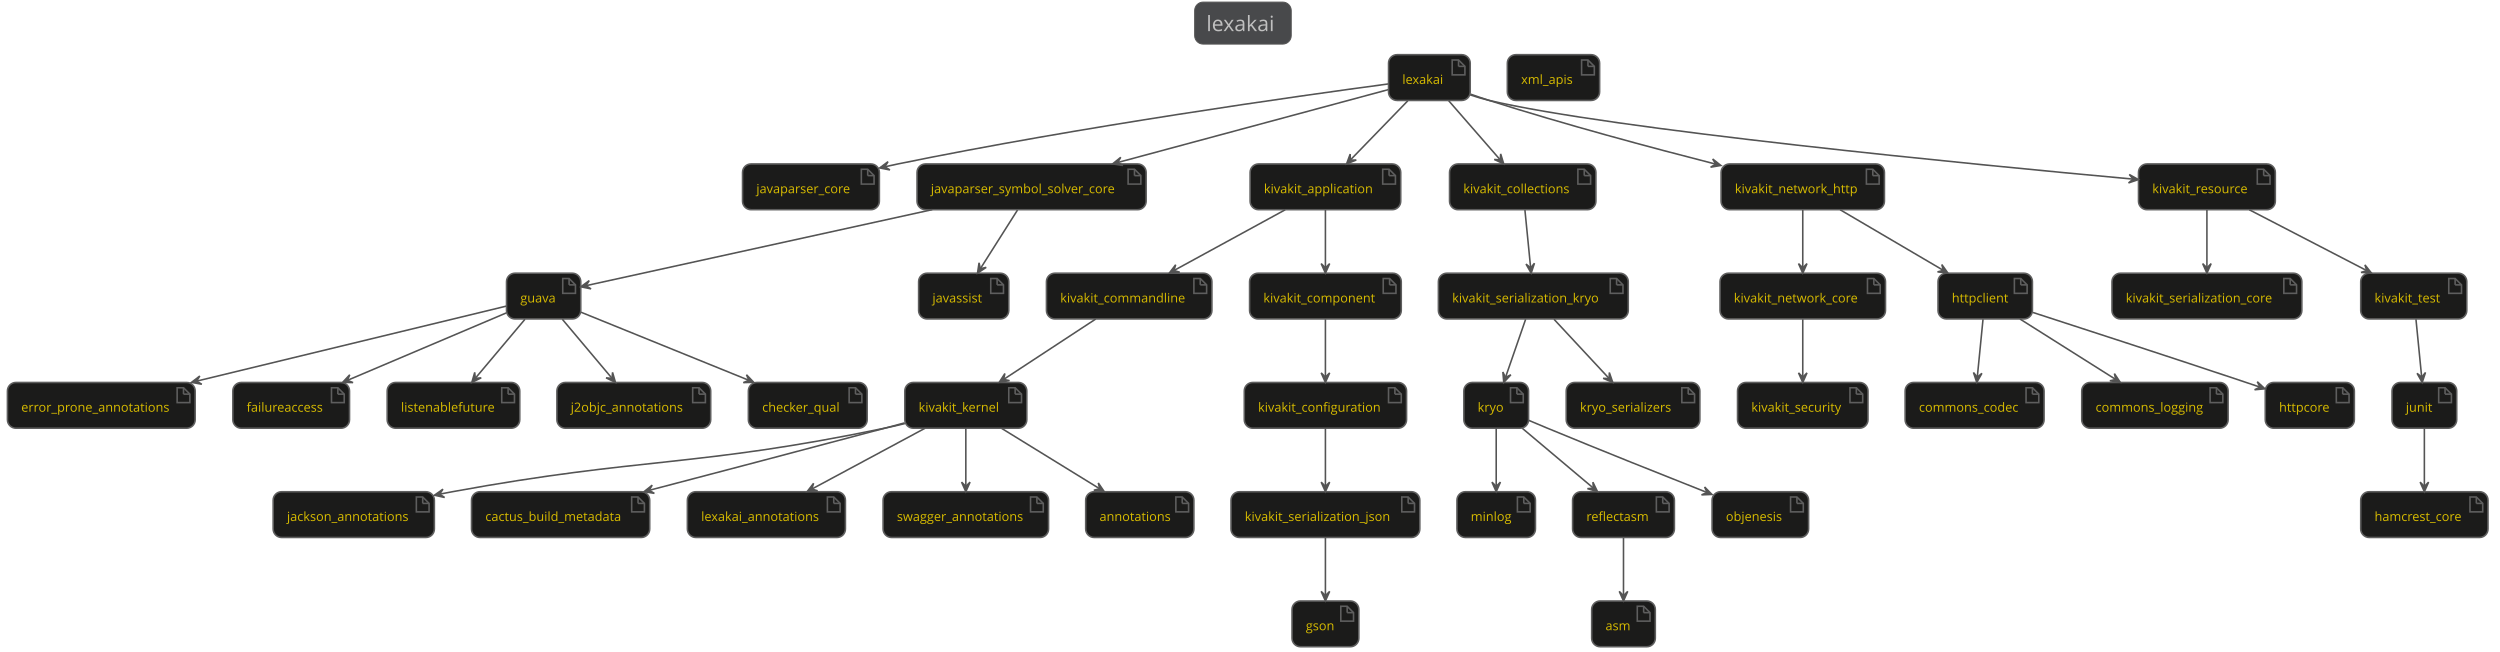
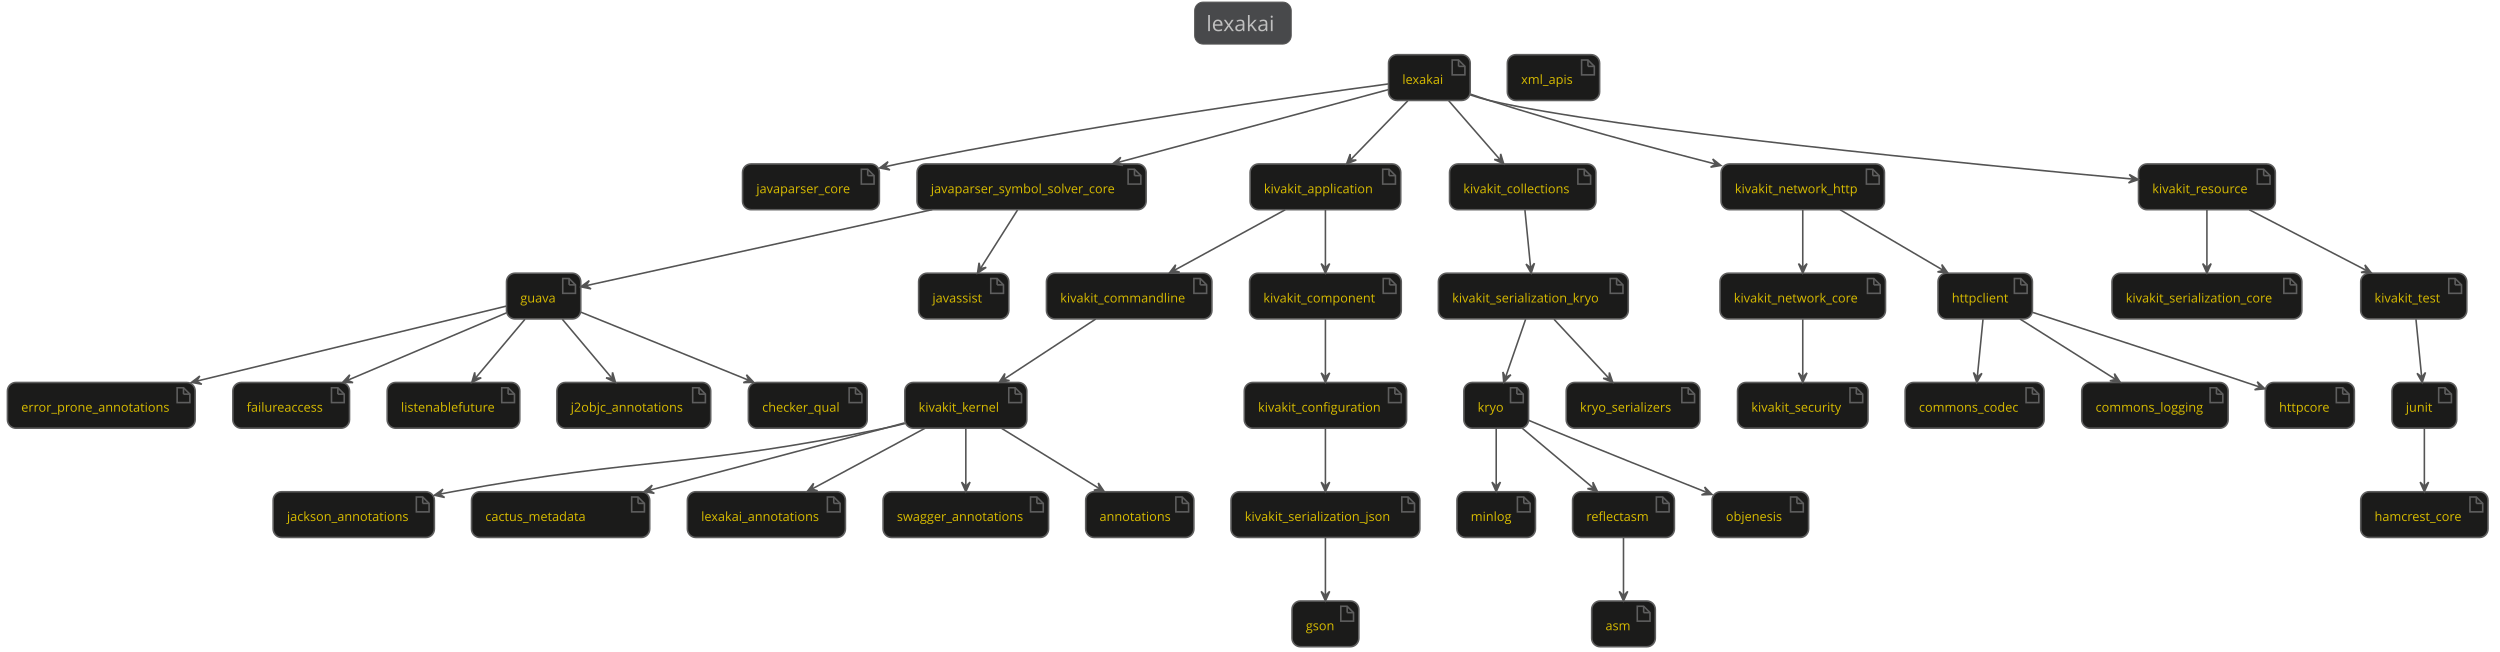
<svg xmlns="http://www.w3.org/2000/svg" contentScriptType="application/ecmascript" contentStyleType="text/css" height="640.625px" preserveAspectRatio="none" style="width:2455px;height:640px;background:#333333;" version="1.1" viewBox="0 0 2455 640" width="2455.208px" zoomAndPan="magnify">
  <defs />
  <g>
    <rect fill="#48494B" height="41.203" rx="8.333" ry="8.333" style="stroke:#545454;stroke-width:1.042;" width="94.792" x="1173.177" y="2.083" />
    <text fill="#C0C0C0" font-family="Open Sans,Avenir,Nunito,Arial,Helvetica,SansSerif" font-size="20.833" lengthAdjust="spacing" textLength="71.875" x="1184.635" y="30.558">lexakai</text>
    <rect fill="#1B1B1A" height="44.93" rx="8.333" ry="8.333" style="stroke:#5E5E5E;stroke-width:1.562;" width="63.542" x="1437.5" y="375.578" />
    <polygon fill="#1B1B1A" points="1483.333,380.786,1483.333,395.37,1495.833,395.37,1495.833,387.036,1489.583,380.786,1483.333,380.786" style="stroke:#5E5E5E;stroke-width:1.562;" />
    <line style="stroke:#5E5E5E;stroke-width:1.562;" x1="1489.583" x2="1489.583" y1="380.786" y2="387.036" />
    <line style="stroke:#5E5E5E;stroke-width:1.562;" x1="1495.833" x2="1489.583" y1="387.036" y2="387.036" />
    <text fill="#D8BC00" font-family="Open Sans,Avenir,Nunito,Arial,Helvetica,SansSerif" font-size="12.5" lengthAdjust="spacing" textLength="26.042" x="1451.042" y="404.329">kryo</text>
    <rect fill="#1B1B1A" height="44.93" rx="8.333" ry="8.333" style="stroke:#5E5E5E;stroke-width:1.562;" width="77.083" x="1430.729" y="482.87" />
    <polygon fill="#1B1B1A" points="1490.104,488.078,1490.104,502.661,1502.604,502.661,1502.604,494.328,1496.354,488.078,1490.104,488.078" style="stroke:#5E5E5E;stroke-width:1.562;" />
    <line style="stroke:#5E5E5E;stroke-width:1.562;" x1="1496.354" x2="1496.354" y1="488.078" y2="494.328" />
    <line style="stroke:#5E5E5E;stroke-width:1.562;" x1="1502.604" x2="1496.354" y1="494.328" y2="494.328" />
    <text fill="#D8BC00" font-family="Open Sans,Avenir,Nunito,Arial,Helvetica,SansSerif" font-size="12.5" lengthAdjust="spacing" textLength="39.583" x="1444.271" y="511.621">minlog</text>
    <rect fill="#1B1B1A" height="44.93" rx="8.333" ry="8.333" style="stroke:#5E5E5E;stroke-width:1.562;" width="100" x="1544.271" y="482.87" />
    <polygon fill="#1B1B1A" points="1626.562,488.078,1626.562,502.661,1639.062,502.661,1639.062,494.328,1632.812,488.078,1626.562,488.078" style="stroke:#5E5E5E;stroke-width:1.562;" />
    <line style="stroke:#5E5E5E;stroke-width:1.562;" x1="1632.812" x2="1632.812" y1="488.078" y2="494.328" />
    <line style="stroke:#5E5E5E;stroke-width:1.562;" x1="1639.062" x2="1632.812" y1="494.328" y2="494.328" />
    <text fill="#D8BC00" font-family="Open Sans,Avenir,Nunito,Arial,Helvetica,SansSerif" font-size="12.5" lengthAdjust="spacing" textLength="62.5" x="1557.812" y="511.621">reflectasm</text>
    <rect fill="#1B1B1A" height="44.93" rx="8.333" ry="8.333" style="stroke:#5E5E5E;stroke-width:1.562;" width="158.333" x="268.229" y="482.87" />
    <polygon fill="#1B1B1A" points="408.854,488.078,408.854,502.661,421.354,502.661,421.354,494.328,415.104,488.078,408.854,488.078" style="stroke:#5E5E5E;stroke-width:1.562;" />
    <line style="stroke:#5E5E5E;stroke-width:1.562;" x1="415.104" x2="415.104" y1="488.078" y2="494.328" />
    <line style="stroke:#5E5E5E;stroke-width:1.562;" x1="421.354" x2="415.104" y1="494.328" y2="494.328" />
    <text fill="#D8BC00" font-family="Open Sans,Avenir,Nunito,Arial,Helvetica,SansSerif" font-size="12.5" lengthAdjust="spacing" textLength="120.833" x="281.771" y="511.621">jackson_annotations</text>
    <rect fill="#1B1B1A" height="44.93" rx="8.333" ry="8.333" style="stroke:#5E5E5E;stroke-width:1.562;" width="134.375" x="729.167" y="160.994" />
    <polygon fill="#1B1B1A" points="845.833,166.203,845.833,180.786,858.333,180.786,858.333,172.453,852.083,166.203,845.833,166.203" style="stroke:#5E5E5E;stroke-width:1.562;" />
    <line style="stroke:#5E5E5E;stroke-width:1.562;" x1="852.083" x2="852.083" y1="166.203" y2="172.453" />
    <line style="stroke:#5E5E5E;stroke-width:1.562;" x1="858.333" x2="852.083" y1="172.453" y2="172.453" />
    <text fill="#D8BC00" font-family="Open Sans,Avenir,Nunito,Arial,Helvetica,SansSerif" font-size="12.5" lengthAdjust="spacing" textLength="96.875" x="742.708" y="189.746">javaparser_core</text>
    <rect fill="#1B1B1A" height="44.93" rx="8.333" ry="8.333" style="stroke:#5E5E5E;stroke-width:1.562;" width="225" x="900.521" y="160.994" />
    <polygon fill="#1B1B1A" points="1107.812,166.203,1107.812,180.786,1120.312,180.786,1120.312,172.453,1114.062,166.203,1107.812,166.203" style="stroke:#5E5E5E;stroke-width:1.562;" />
    <line style="stroke:#5E5E5E;stroke-width:1.562;" x1="1114.062" x2="1114.062" y1="166.203" y2="172.453" />
    <line style="stroke:#5E5E5E;stroke-width:1.562;" x1="1120.312" x2="1114.062" y1="172.453" y2="172.453" />
    <text fill="#D8BC00" font-family="Open Sans,Avenir,Nunito,Arial,Helvetica,SansSerif" font-size="12.5" lengthAdjust="spacing" textLength="187.5" x="914.062" y="189.746">javaparser_symbol_solver_core</text>
    <rect fill="#1B1B1A" height="44.93" rx="8.333" ry="8.333" style="stroke:#5E5E5E;stroke-width:1.562;" width="65.625" x="1268.75" y="590.161" />
    <polygon fill="#1B1B1A" points="1316.667,595.37,1316.667,609.953,1329.167,609.953,1329.167,601.62,1322.917,595.37,1316.667,595.37" style="stroke:#5E5E5E;stroke-width:1.562;" />
    <line style="stroke:#5E5E5E;stroke-width:1.562;" x1="1322.917" x2="1322.917" y1="595.37" y2="601.62" />
    <line style="stroke:#5E5E5E;stroke-width:1.562;" x1="1329.167" x2="1322.917" y1="601.62" y2="601.62" />
    <text fill="#D8BC00" font-family="Open Sans,Avenir,Nunito,Arial,Helvetica,SansSerif" font-size="12.5" lengthAdjust="spacing" textLength="28.125" x="1282.292" y="618.913">gson</text>
    <rect fill="#1B1B1A" height="44.93" rx="8.333" ry="8.333" style="stroke:#5E5E5E;stroke-width:1.562;" width="184.375" x="7.292" y="375.578" />
    <polygon fill="#1B1B1A" points="173.958,380.786,173.958,395.37,186.458,395.37,186.458,387.036,180.208,380.786,173.958,380.786" style="stroke:#5E5E5E;stroke-width:1.562;" />
    <line style="stroke:#5E5E5E;stroke-width:1.562;" x1="180.208" x2="180.208" y1="380.786" y2="387.036" />
    <line style="stroke:#5E5E5E;stroke-width:1.562;" x1="186.458" x2="180.208" y1="387.036" y2="387.036" />
    <text fill="#D8BC00" font-family="Open Sans,Avenir,Nunito,Arial,Helvetica,SansSerif" font-size="12.5" lengthAdjust="spacing" textLength="146.875" x="20.833" y="404.329">error_prone_annotations</text>
    <rect fill="#1B1B1A" height="44.93" rx="8.333" ry="8.333" style="stroke:#5E5E5E;stroke-width:1.562;" width="114.583" x="228.646" y="375.578" />
    <polygon fill="#1B1B1A" points="325.521,380.786,325.521,395.37,338.021,395.37,338.021,387.036,331.771,380.786,325.521,380.786" style="stroke:#5E5E5E;stroke-width:1.562;" />
    <line style="stroke:#5E5E5E;stroke-width:1.562;" x1="331.771" x2="331.771" y1="380.786" y2="387.036" />
    <line style="stroke:#5E5E5E;stroke-width:1.562;" x1="338.021" x2="331.771" y1="387.036" y2="387.036" />
    <text fill="#D8BC00" font-family="Open Sans,Avenir,Nunito,Arial,Helvetica,SansSerif" font-size="12.5" lengthAdjust="spacing" textLength="77.083" x="242.188" y="404.329">failureaccess</text>
    <rect fill="#1B1B1A" height="44.93" rx="8.333" ry="8.333" style="stroke:#5E5E5E;stroke-width:1.562;" width="72.917" x="497.396" y="268.286" />
    <polygon fill="#1B1B1A" points="552.604,273.495,552.604,288.078,565.104,288.078,565.104,279.745,558.854,273.495,552.604,273.495" style="stroke:#5E5E5E;stroke-width:1.562;" />
    <line style="stroke:#5E5E5E;stroke-width:1.562;" x1="558.854" x2="558.854" y1="273.495" y2="279.745" />
    <line style="stroke:#5E5E5E;stroke-width:1.562;" x1="565.104" x2="558.854" y1="279.745" y2="279.745" />
    <text fill="#D8BC00" font-family="Open Sans,Avenir,Nunito,Arial,Helvetica,SansSerif" font-size="12.5" lengthAdjust="spacing" textLength="35.417" x="510.938" y="297.038">guava</text>
    <rect fill="#1B1B1A" height="44.93" rx="8.333" ry="8.333" style="stroke:#5E5E5E;stroke-width:1.562;" width="130.208" x="380.208" y="375.578" />
    <polygon fill="#1B1B1A" points="492.708,380.786,492.708,395.37,505.208,395.37,505.208,387.036,498.958,380.786,492.708,380.786" style="stroke:#5E5E5E;stroke-width:1.562;" />
    <line style="stroke:#5E5E5E;stroke-width:1.562;" x1="498.958" x2="498.958" y1="380.786" y2="387.036" />
    <line style="stroke:#5E5E5E;stroke-width:1.562;" x1="505.208" x2="498.958" y1="387.036" y2="387.036" />
    <text fill="#D8BC00" font-family="Open Sans,Avenir,Nunito,Arial,Helvetica,SansSerif" font-size="12.5" lengthAdjust="spacing" textLength="92.708" x="393.75" y="404.329">listenablefuture</text>
    <rect fill="#1B1B1A" height="44.93" rx="8.333" ry="8.333" style="stroke:#5E5E5E;stroke-width:1.562;" width="151.042" x="546.875" y="375.578" />
    <polygon fill="#1B1B1A" points="680.208,380.786,680.208,395.37,692.708,395.37,692.708,387.036,686.458,380.786,680.208,380.786" style="stroke:#5E5E5E;stroke-width:1.562;" />
    <line style="stroke:#5E5E5E;stroke-width:1.562;" x1="686.458" x2="686.458" y1="380.786" y2="387.036" />
    <line style="stroke:#5E5E5E;stroke-width:1.562;" x1="692.708" x2="686.458" y1="387.036" y2="387.036" />
    <text fill="#D8BC00" font-family="Open Sans,Avenir,Nunito,Arial,Helvetica,SansSerif" font-size="12.5" lengthAdjust="spacing" textLength="113.542" x="560.417" y="404.329">j2objc_annotations</text>
    <rect fill="#1B1B1A" height="44.93" rx="8.333" ry="8.333" style="stroke:#5E5E5E;stroke-width:1.562;" width="175" x="463.021" y="482.87" />
    <polygon fill="#1B1B1A" points="620.312,488.078,620.312,502.661,632.812,502.661,632.812,494.328,626.562,488.078,620.312,488.078" style="stroke:#5E5E5E;stroke-width:1.562;" />
    <line style="stroke:#5E5E5E;stroke-width:1.562;" x1="626.562" x2="626.562" y1="488.078" y2="494.328" />
    <line style="stroke:#5E5E5E;stroke-width:1.562;" x1="632.812" x2="626.562" y1="494.328" y2="494.328" />
-     <text fill="#D8BC00" font-family="Open Sans,Avenir,Nunito,Arial,Helvetica,SansSerif" font-size="12.5" lengthAdjust="spacing" textLength="137.5" x="476.562" y="511.621">cactus_build_metadata</text>
+     <text fill="#D8BC00" font-family="Open Sans,Avenir,Nunito,Arial,Helvetica,SansSerif" font-size="12.5" lengthAdjust="spacing" textLength="137.5" x="476.562" y="511.621">cactus_metadata</text>
    <rect fill="#1B1B1A" height="44.93" rx="8.333" ry="8.333" style="stroke:#5E5E5E;stroke-width:1.562;" width="147.917" x="1227.604" y="160.994" />
    <polygon fill="#1B1B1A" points="1357.812,166.203,1357.812,180.786,1370.312,180.786,1370.312,172.453,1364.062,166.203,1357.812,166.203" style="stroke:#5E5E5E;stroke-width:1.562;" />
    <line style="stroke:#5E5E5E;stroke-width:1.562;" x1="1364.062" x2="1364.062" y1="166.203" y2="172.453" />
    <line style="stroke:#5E5E5E;stroke-width:1.562;" x1="1370.312" x2="1364.062" y1="172.453" y2="172.453" />
    <text fill="#D8BC00" font-family="Open Sans,Avenir,Nunito,Arial,Helvetica,SansSerif" font-size="12.5" lengthAdjust="spacing" textLength="110.417" x="1241.146" y="189.746">kivakit_application</text>
    <rect fill="#1B1B1A" height="44.93" rx="8.333" ry="8.333" style="stroke:#5E5E5E;stroke-width:1.562;" width="143.75" x="1423.438" y="160.994" />
    <polygon fill="#1B1B1A" points="1549.479,166.203,1549.479,180.786,1561.979,180.786,1561.979,172.453,1555.729,166.203,1549.479,166.203" style="stroke:#5E5E5E;stroke-width:1.562;" />
    <line style="stroke:#5E5E5E;stroke-width:1.562;" x1="1555.729" x2="1555.729" y1="166.203" y2="172.453" />
    <line style="stroke:#5E5E5E;stroke-width:1.562;" x1="1561.979" x2="1555.729" y1="172.453" y2="172.453" />
    <text fill="#D8BC00" font-family="Open Sans,Avenir,Nunito,Arial,Helvetica,SansSerif" font-size="12.5" lengthAdjust="spacing" textLength="106.25" x="1436.979" y="189.746">kivakit_collections</text>
    <rect fill="#1B1B1A" height="44.93" rx="8.333" ry="8.333" style="stroke:#5E5E5E;stroke-width:1.562;" width="162.5" x="1027.604" y="268.286" />
    <polygon fill="#1B1B1A" points="1172.396,273.495,1172.396,288.078,1184.896,288.078,1184.896,279.745,1178.646,273.495,1172.396,273.495" style="stroke:#5E5E5E;stroke-width:1.562;" />
    <line style="stroke:#5E5E5E;stroke-width:1.562;" x1="1178.646" x2="1178.646" y1="273.495" y2="279.745" />
    <line style="stroke:#5E5E5E;stroke-width:1.562;" x1="1184.896" x2="1178.646" y1="279.745" y2="279.745" />
    <text fill="#D8BC00" font-family="Open Sans,Avenir,Nunito,Arial,Helvetica,SansSerif" font-size="12.5" lengthAdjust="spacing" textLength="125" x="1041.146" y="297.038">kivakit_commandline</text>
    <rect fill="#1B1B1A" height="44.93" rx="8.333" ry="8.333" style="stroke:#5E5E5E;stroke-width:1.562;" width="148.958" x="1227.083" y="268.286" />
    <polygon fill="#1B1B1A" points="1358.333,273.495,1358.333,288.078,1370.833,288.078,1370.833,279.745,1364.583,273.495,1358.333,273.495" style="stroke:#5E5E5E;stroke-width:1.562;" />
    <line style="stroke:#5E5E5E;stroke-width:1.562;" x1="1364.583" x2="1364.583" y1="273.495" y2="279.745" />
    <line style="stroke:#5E5E5E;stroke-width:1.562;" x1="1370.833" x2="1364.583" y1="279.745" y2="279.745" />
    <text fill="#D8BC00" font-family="Open Sans,Avenir,Nunito,Arial,Helvetica,SansSerif" font-size="12.5" lengthAdjust="spacing" textLength="111.458" x="1240.625" y="297.038">kivakit_component</text>
    <rect fill="#1B1B1A" height="44.93" rx="8.333" ry="8.333" style="stroke:#5E5E5E;stroke-width:1.562;" width="159.375" x="1221.875" y="375.578" />
    <polygon fill="#1B1B1A" points="1363.542,380.786,1363.542,395.37,1376.042,395.37,1376.042,387.036,1369.792,380.786,1363.542,380.786" style="stroke:#5E5E5E;stroke-width:1.562;" />
    <line style="stroke:#5E5E5E;stroke-width:1.562;" x1="1369.792" x2="1369.792" y1="380.786" y2="387.036" />
    <line style="stroke:#5E5E5E;stroke-width:1.562;" x1="1376.042" x2="1369.792" y1="387.036" y2="387.036" />
    <text fill="#D8BC00" font-family="Open Sans,Avenir,Nunito,Arial,Helvetica,SansSerif" font-size="12.5" lengthAdjust="spacing" textLength="121.875" x="1235.417" y="404.329">kivakit_configuration</text>
    <rect fill="#1B1B1A" height="44.93" rx="8.333" ry="8.333" style="stroke:#5E5E5E;stroke-width:1.562;" width="119.792" x="888.542" y="375.578" />
    <polygon fill="#1B1B1A" points="990.625,380.786,990.625,395.37,1003.125,395.37,1003.125,387.036,996.875,380.786,990.625,380.786" style="stroke:#5E5E5E;stroke-width:1.562;" />
    <line style="stroke:#5E5E5E;stroke-width:1.562;" x1="996.875" x2="996.875" y1="380.786" y2="387.036" />
    <line style="stroke:#5E5E5E;stroke-width:1.562;" x1="1003.125" x2="996.875" y1="387.036" y2="387.036" />
    <text fill="#D8BC00" font-family="Open Sans,Avenir,Nunito,Arial,Helvetica,SansSerif" font-size="12.5" lengthAdjust="spacing" textLength="82.292" x="902.083" y="404.329">kivakit_kernel</text>
    <rect fill="#1B1B1A" height="44.93" rx="8.333" ry="8.333" style="stroke:#5E5E5E;stroke-width:1.562;" width="162.5" x="1689.062" y="268.286" />
    <polygon fill="#1B1B1A" points="1833.854,273.495,1833.854,288.078,1846.354,288.078,1846.354,279.745,1840.104,273.495,1833.854,273.495" style="stroke:#5E5E5E;stroke-width:1.562;" />
    <line style="stroke:#5E5E5E;stroke-width:1.562;" x1="1840.104" x2="1840.104" y1="273.495" y2="279.745" />
    <line style="stroke:#5E5E5E;stroke-width:1.562;" x1="1846.354" x2="1840.104" y1="279.745" y2="279.745" />
    <text fill="#D8BC00" font-family="Open Sans,Avenir,Nunito,Arial,Helvetica,SansSerif" font-size="12.5" lengthAdjust="spacing" textLength="125" x="1702.604" y="297.038">kivakit_network_core</text>
    <rect fill="#1B1B1A" height="44.93" rx="8.333" ry="8.333" style="stroke:#5E5E5E;stroke-width:1.562;" width="160.417" x="1690.104" y="160.994" />
    <polygon fill="#1B1B1A" points="1832.812,166.203,1832.812,180.786,1845.312,180.786,1845.312,172.453,1839.062,166.203,1832.812,166.203" style="stroke:#5E5E5E;stroke-width:1.562;" />
    <line style="stroke:#5E5E5E;stroke-width:1.562;" x1="1839.062" x2="1839.062" y1="166.203" y2="172.453" />
    <line style="stroke:#5E5E5E;stroke-width:1.562;" x1="1845.312" x2="1839.062" y1="172.453" y2="172.453" />
    <text fill="#D8BC00" font-family="Open Sans,Avenir,Nunito,Arial,Helvetica,SansSerif" font-size="12.5" lengthAdjust="spacing" textLength="122.917" x="1703.646" y="189.746">kivakit_network_http</text>
    <rect fill="#1B1B1A" height="44.93" rx="8.333" ry="8.333" style="stroke:#5E5E5E;stroke-width:1.562;" width="134.375" x="2100" y="160.994" />
    <polygon fill="#1B1B1A" points="2216.667,166.203,2216.667,180.786,2229.167,180.786,2229.167,172.453,2222.917,166.203,2216.667,166.203" style="stroke:#5E5E5E;stroke-width:1.562;" />
    <line style="stroke:#5E5E5E;stroke-width:1.562;" x1="2222.917" x2="2222.917" y1="166.203" y2="172.453" />
    <line style="stroke:#5E5E5E;stroke-width:1.562;" x1="2229.167" x2="2222.917" y1="172.453" y2="172.453" />
    <text fill="#D8BC00" font-family="Open Sans,Avenir,Nunito,Arial,Helvetica,SansSerif" font-size="12.5" lengthAdjust="spacing" textLength="96.875" x="2113.542" y="189.746">kivakit_resource</text>
    <rect fill="#1B1B1A" height="44.93" rx="8.333" ry="8.333" style="stroke:#5E5E5E;stroke-width:1.562;" width="128.125" x="1706.25" y="375.578" />
    <polygon fill="#1B1B1A" points="1816.667,380.786,1816.667,395.37,1829.167,395.37,1829.167,387.036,1822.917,380.786,1816.667,380.786" style="stroke:#5E5E5E;stroke-width:1.562;" />
    <line style="stroke:#5E5E5E;stroke-width:1.562;" x1="1822.917" x2="1822.917" y1="380.786" y2="387.036" />
    <line style="stroke:#5E5E5E;stroke-width:1.562;" x1="1829.167" x2="1822.917" y1="387.036" y2="387.036" />
    <text fill="#D8BC00" font-family="Open Sans,Avenir,Nunito,Arial,Helvetica,SansSerif" font-size="12.5" lengthAdjust="spacing" textLength="90.625" x="1719.792" y="404.329">kivakit_security</text>
    <rect fill="#1B1B1A" height="44.93" rx="8.333" ry="8.333" style="stroke:#5E5E5E;stroke-width:1.562;" width="186.458" x="2073.958" y="268.286" />
    <polygon fill="#1B1B1A" points="2242.708,273.495,2242.708,288.078,2255.208,288.078,2255.208,279.745,2248.958,273.495,2242.708,273.495" style="stroke:#5E5E5E;stroke-width:1.562;" />
    <line style="stroke:#5E5E5E;stroke-width:1.562;" x1="2248.958" x2="2248.958" y1="273.495" y2="279.745" />
    <line style="stroke:#5E5E5E;stroke-width:1.562;" x1="2255.208" x2="2248.958" y1="279.745" y2="279.745" />
    <text fill="#D8BC00" font-family="Open Sans,Avenir,Nunito,Arial,Helvetica,SansSerif" font-size="12.5" lengthAdjust="spacing" textLength="148.958" x="2087.5" y="297.038">kivakit_serialization_core</text>
    <rect fill="#1B1B1A" height="44.93" rx="8.333" ry="8.333" style="stroke:#5E5E5E;stroke-width:1.562;" width="185.417" x="1208.854" y="482.87" />
    <polygon fill="#1B1B1A" points="1376.562,488.078,1376.562,502.661,1389.062,502.661,1389.062,494.328,1382.812,488.078,1376.562,488.078" style="stroke:#5E5E5E;stroke-width:1.562;" />
    <line style="stroke:#5E5E5E;stroke-width:1.562;" x1="1382.812" x2="1382.812" y1="488.078" y2="494.328" />
    <line style="stroke:#5E5E5E;stroke-width:1.562;" x1="1389.062" x2="1382.812" y1="494.328" y2="494.328" />
    <text fill="#D8BC00" font-family="Open Sans,Avenir,Nunito,Arial,Helvetica,SansSerif" font-size="12.5" lengthAdjust="spacing" textLength="147.917" x="1222.396" y="511.621">kivakit_serialization_json</text>
    <rect fill="#1B1B1A" height="44.93" rx="8.333" ry="8.333" style="stroke:#5E5E5E;stroke-width:1.562;" width="186.458" x="1412.5" y="268.286" />
    <polygon fill="#1B1B1A" points="1581.25,273.495,1581.25,288.078,1593.75,288.078,1593.75,279.745,1587.5,273.495,1581.25,273.495" style="stroke:#5E5E5E;stroke-width:1.562;" />
    <line style="stroke:#5E5E5E;stroke-width:1.562;" x1="1587.5" x2="1587.5" y1="273.495" y2="279.745" />
    <line style="stroke:#5E5E5E;stroke-width:1.562;" x1="1593.75" x2="1587.5" y1="279.745" y2="279.745" />
    <text fill="#D8BC00" font-family="Open Sans,Avenir,Nunito,Arial,Helvetica,SansSerif" font-size="12.5" lengthAdjust="spacing" textLength="148.958" x="1426.042" y="297.038">kivakit_serialization_kryo</text>
    <rect fill="#1B1B1A" height="44.93" rx="8.333" ry="8.333" style="stroke:#5E5E5E;stroke-width:1.562;" width="104.167" x="2318.229" y="268.286" />
    <polygon fill="#1B1B1A" points="2404.688,273.495,2404.688,288.078,2417.188,288.078,2417.188,279.745,2410.938,273.495,2404.688,273.495" style="stroke:#5E5E5E;stroke-width:1.562;" />
    <line style="stroke:#5E5E5E;stroke-width:1.562;" x1="2410.938" x2="2410.938" y1="273.495" y2="279.745" />
    <line style="stroke:#5E5E5E;stroke-width:1.562;" x1="2417.188" x2="2410.938" y1="279.745" y2="279.745" />
    <text fill="#D8BC00" font-family="Open Sans,Avenir,Nunito,Arial,Helvetica,SansSerif" font-size="12.5" lengthAdjust="spacing" textLength="66.667" x="2331.771" y="297.038">kivakit_test</text>
    <rect fill="#1B1B1A" height="44.93" rx="8.333" ry="8.333" style="stroke:#5E5E5E;stroke-width:1.562;" width="155.208" x="675" y="482.87" />
    <polygon fill="#1B1B1A" points="812.5,488.078,812.5,502.661,825,502.661,825,494.328,818.75,488.078,812.5,488.078" style="stroke:#5E5E5E;stroke-width:1.562;" />
    <line style="stroke:#5E5E5E;stroke-width:1.562;" x1="818.75" x2="818.75" y1="488.078" y2="494.328" />
    <line style="stroke:#5E5E5E;stroke-width:1.562;" x1="825" x2="818.75" y1="494.328" y2="494.328" />
    <text fill="#D8BC00" font-family="Open Sans,Avenir,Nunito,Arial,Helvetica,SansSerif" font-size="12.5" lengthAdjust="spacing" textLength="117.708" x="688.542" y="511.621">lexakai_annotations</text>
    <rect fill="#1B1B1A" height="44.93" rx="8.333" ry="8.333" style="stroke:#5E5E5E;stroke-width:1.562;" width="80.208" x="1363.542" y="53.703" />
    <polygon fill="#1B1B1A" points="1426.042,58.911,1426.042,73.495,1438.542,73.495,1438.542,65.161,1432.292,58.911,1426.042,58.911" style="stroke:#5E5E5E;stroke-width:1.562;" />
    <line style="stroke:#5E5E5E;stroke-width:1.562;" x1="1432.292" x2="1432.292" y1="58.911" y2="65.161" />
    <line style="stroke:#5E5E5E;stroke-width:1.562;" x1="1438.542" x2="1432.292" y1="65.161" y2="65.161" />
    <text fill="#D8BC00" font-family="Open Sans,Avenir,Nunito,Arial,Helvetica,SansSerif" font-size="12.5" lengthAdjust="spacing" textLength="42.708" x="1377.083" y="82.454">lexakai</text>
    <rect fill="#1B1B1A" height="44.93" rx="8.333" ry="8.333" style="stroke:#5E5E5E;stroke-width:1.562;" width="136.458" x="1870.833" y="375.578" />
    <polygon fill="#1B1B1A" points="1989.583,380.786,1989.583,395.37,2002.083,395.37,2002.083,387.036,1995.833,380.786,1989.583,380.786" style="stroke:#5E5E5E;stroke-width:1.562;" />
    <line style="stroke:#5E5E5E;stroke-width:1.562;" x1="1995.833" x2="1995.833" y1="380.786" y2="387.036" />
    <line style="stroke:#5E5E5E;stroke-width:1.562;" x1="2002.083" x2="1995.833" y1="387.036" y2="387.036" />
    <text fill="#D8BC00" font-family="Open Sans,Avenir,Nunito,Arial,Helvetica,SansSerif" font-size="12.5" lengthAdjust="spacing" textLength="98.958" x="1884.375" y="404.329">commons_codec</text>
    <rect fill="#1B1B1A" height="44.93" rx="8.333" ry="8.333" style="stroke:#5E5E5E;stroke-width:1.562;" width="143.75" x="2044.271" y="375.578" />
    <polygon fill="#1B1B1A" points="2170.312,380.786,2170.312,395.37,2182.812,395.37,2182.812,387.036,2176.562,380.786,2170.312,380.786" style="stroke:#5E5E5E;stroke-width:1.562;" />
    <line style="stroke:#5E5E5E;stroke-width:1.562;" x1="2176.562" x2="2176.562" y1="380.786" y2="387.036" />
    <line style="stroke:#5E5E5E;stroke-width:1.562;" x1="2182.812" x2="2176.562" y1="387.036" y2="387.036" />
    <text fill="#D8BC00" font-family="Open Sans,Avenir,Nunito,Arial,Helvetica,SansSerif" font-size="12.5" lengthAdjust="spacing" textLength="106.25" x="2057.812" y="404.329">commons_logging</text>
    <rect fill="#1B1B1A" height="44.93" rx="8.333" ry="8.333" style="stroke:#5E5E5E;stroke-width:1.562;" width="131.25" x="1538.021" y="375.578" />
    <polygon fill="#1B1B1A" points="1651.562,380.786,1651.562,395.37,1664.062,395.37,1664.062,387.036,1657.812,380.786,1651.562,380.786" style="stroke:#5E5E5E;stroke-width:1.562;" />
    <line style="stroke:#5E5E5E;stroke-width:1.562;" x1="1657.812" x2="1657.812" y1="380.786" y2="387.036" />
    <line style="stroke:#5E5E5E;stroke-width:1.562;" x1="1664.062" x2="1657.812" y1="387.036" y2="387.036" />
    <text fill="#D8BC00" font-family="Open Sans,Avenir,Nunito,Arial,Helvetica,SansSerif" font-size="12.5" lengthAdjust="spacing" textLength="93.75" x="1551.562" y="404.329">kryo_serializers</text>
    <rect fill="#1B1B1A" height="44.93" rx="8.333" ry="8.333" style="stroke:#5E5E5E;stroke-width:1.562;" width="90.625" x="1480.208" y="53.703" />
    <polygon fill="#1B1B1A" points="1553.125,58.911,1553.125,73.495,1565.625,73.495,1565.625,65.161,1559.375,58.911,1553.125,58.911" style="stroke:#5E5E5E;stroke-width:1.562;" />
    <line style="stroke:#5E5E5E;stroke-width:1.562;" x1="1559.375" x2="1559.375" y1="58.911" y2="65.161" />
    <line style="stroke:#5E5E5E;stroke-width:1.562;" x1="1565.625" x2="1559.375" y1="65.161" y2="65.161" />
    <text fill="#D8BC00" font-family="Open Sans,Avenir,Nunito,Arial,Helvetica,SansSerif" font-size="12.5" lengthAdjust="spacing" textLength="53.125" x="1493.75" y="82.454">xml_apis</text>
    <rect fill="#1B1B1A" height="44.93" rx="8.333" ry="8.333" style="stroke:#5E5E5E;stroke-width:1.562;" width="162.5" x="867.188" y="482.87" />
    <polygon fill="#1B1B1A" points="1011.979,488.078,1011.979,502.661,1024.479,502.661,1024.479,494.328,1018.229,488.078,1011.979,488.078" style="stroke:#5E5E5E;stroke-width:1.562;" />
    <line style="stroke:#5E5E5E;stroke-width:1.562;" x1="1018.229" x2="1018.229" y1="488.078" y2="494.328" />
    <line style="stroke:#5E5E5E;stroke-width:1.562;" x1="1024.479" x2="1018.229" y1="494.328" y2="494.328" />
    <text fill="#D8BC00" font-family="Open Sans,Avenir,Nunito,Arial,Helvetica,SansSerif" font-size="12.5" lengthAdjust="spacing" textLength="125" x="880.729" y="511.621">swagger_annotations</text>
    <rect fill="#1B1B1A" height="44.93" rx="8.333" ry="8.333" style="stroke:#5E5E5E;stroke-width:1.562;" width="63.542" x="2348.958" y="375.578" />
    <polygon fill="#1B1B1A" points="2394.792,380.786,2394.792,395.37,2407.292,395.37,2407.292,387.036,2401.042,380.786,2394.792,380.786" style="stroke:#5E5E5E;stroke-width:1.562;" />
    <line style="stroke:#5E5E5E;stroke-width:1.562;" x1="2401.042" x2="2401.042" y1="380.786" y2="387.036" />
    <line style="stroke:#5E5E5E;stroke-width:1.562;" x1="2407.292" x2="2401.042" y1="387.036" y2="387.036" />
    <text fill="#D8BC00" font-family="Open Sans,Avenir,Nunito,Arial,Helvetica,SansSerif" font-size="12.5" lengthAdjust="spacing" textLength="26.042" x="2362.5" y="404.329">junit</text>
    <rect fill="#1B1B1A" height="44.93" rx="8.333" ry="8.333" style="stroke:#5E5E5E;stroke-width:1.562;" width="92.708" x="1903.125" y="268.286" />
    <polygon fill="#1B1B1A" points="1978.125,273.495,1978.125,288.078,1990.625,288.078,1990.625,279.745,1984.375,273.495,1978.125,273.495" style="stroke:#5E5E5E;stroke-width:1.562;" />
    <line style="stroke:#5E5E5E;stroke-width:1.562;" x1="1984.375" x2="1984.375" y1="273.495" y2="279.745" />
    <line style="stroke:#5E5E5E;stroke-width:1.562;" x1="1990.625" x2="1984.375" y1="279.745" y2="279.745" />
    <text fill="#D8BC00" font-family="Open Sans,Avenir,Nunito,Arial,Helvetica,SansSerif" font-size="12.5" lengthAdjust="spacing" textLength="55.208" x="1916.667" y="297.038">httpclient</text>
    <rect fill="#1B1B1A" height="44.93" rx="8.333" ry="8.333" style="stroke:#5E5E5E;stroke-width:1.562;" width="87.5" x="2224.479" y="375.578" />
    <polygon fill="#1B1B1A" points="2294.271,380.786,2294.271,395.37,2306.771,395.37,2306.771,387.036,2300.521,380.786,2294.271,380.786" style="stroke:#5E5E5E;stroke-width:1.562;" />
    <line style="stroke:#5E5E5E;stroke-width:1.562;" x1="2300.521" x2="2300.521" y1="380.786" y2="387.036" />
    <line style="stroke:#5E5E5E;stroke-width:1.562;" x1="2306.771" x2="2300.521" y1="387.036" y2="387.036" />
    <text fill="#D8BC00" font-family="Open Sans,Avenir,Nunito,Arial,Helvetica,SansSerif" font-size="12.5" lengthAdjust="spacing" textLength="50" x="2238.021" y="404.329">httpcore</text>
    <rect fill="#1B1B1A" height="44.93" rx="8.333" ry="8.333" style="stroke:#5E5E5E;stroke-width:1.562;" width="116.667" x="734.896" y="375.578" />
    <polygon fill="#1B1B1A" points="833.854,380.786,833.854,395.37,846.354,395.37,846.354,387.036,840.104,380.786,833.854,380.786" style="stroke:#5E5E5E;stroke-width:1.562;" />
    <line style="stroke:#5E5E5E;stroke-width:1.562;" x1="840.104" x2="840.104" y1="380.786" y2="387.036" />
    <line style="stroke:#5E5E5E;stroke-width:1.562;" x1="846.354" x2="840.104" y1="387.036" y2="387.036" />
    <text fill="#D8BC00" font-family="Open Sans,Avenir,Nunito,Arial,Helvetica,SansSerif" font-size="12.5" lengthAdjust="spacing" textLength="79.167" x="748.438" y="404.329">checker_qual</text>
    <rect fill="#1B1B1A" height="44.93" rx="8.333" ry="8.333" style="stroke:#5E5E5E;stroke-width:1.562;" width="125" x="2318.229" y="482.87" />
    <polygon fill="#1B1B1A" points="2425.521,488.078,2425.521,502.661,2438.021,502.661,2438.021,494.328,2431.771,488.078,2425.521,488.078" style="stroke:#5E5E5E;stroke-width:1.562;" />
    <line style="stroke:#5E5E5E;stroke-width:1.562;" x1="2431.771" x2="2431.771" y1="488.078" y2="494.328" />
    <line style="stroke:#5E5E5E;stroke-width:1.562;" x1="2438.021" x2="2431.771" y1="494.328" y2="494.328" />
    <text fill="#D8BC00" font-family="Open Sans,Avenir,Nunito,Arial,Helvetica,SansSerif" font-size="12.5" lengthAdjust="spacing" textLength="87.5" x="2331.771" y="511.621">hamcrest_core</text>
    <rect fill="#1B1B1A" height="44.93" rx="8.333" ry="8.333" style="stroke:#5E5E5E;stroke-width:1.562;" width="88.542" x="902.083" y="268.286" />
    <polygon fill="#1B1B1A" points="972.917,273.495,972.917,288.078,985.417,288.078,985.417,279.745,979.167,273.495,972.917,273.495" style="stroke:#5E5E5E;stroke-width:1.562;" />
    <line style="stroke:#5E5E5E;stroke-width:1.562;" x1="979.167" x2="979.167" y1="273.495" y2="279.745" />
    <line style="stroke:#5E5E5E;stroke-width:1.562;" x1="985.417" x2="979.167" y1="279.745" y2="279.745" />
    <text fill="#D8BC00" font-family="Open Sans,Avenir,Nunito,Arial,Helvetica,SansSerif" font-size="12.5" lengthAdjust="spacing" textLength="51.042" x="915.625" y="297.038">javassist</text>
    <rect fill="#1B1B1A" height="44.93" rx="8.333" ry="8.333" style="stroke:#5E5E5E;stroke-width:1.562;" width="106.25" x="1066.146" y="482.87" />
    <polygon fill="#1B1B1A" points="1154.688,488.078,1154.688,502.661,1167.188,502.661,1167.188,494.328,1160.938,488.078,1154.688,488.078" style="stroke:#5E5E5E;stroke-width:1.562;" />
    <line style="stroke:#5E5E5E;stroke-width:1.562;" x1="1160.938" x2="1160.938" y1="488.078" y2="494.328" />
    <line style="stroke:#5E5E5E;stroke-width:1.562;" x1="1167.188" x2="1160.938" y1="494.328" y2="494.328" />
    <text fill="#D8BC00" font-family="Open Sans,Avenir,Nunito,Arial,Helvetica,SansSerif" font-size="12.5" lengthAdjust="spacing" textLength="68.75" x="1079.688" y="511.621">annotations</text>
    <rect fill="#1B1B1A" height="44.93" rx="8.333" ry="8.333" style="stroke:#5E5E5E;stroke-width:1.562;" width="94.792" x="1681.25" y="482.87" />
    <polygon fill="#1B1B1A" points="1758.333,488.078,1758.333,502.661,1770.833,502.661,1770.833,494.328,1764.583,488.078,1758.333,488.078" style="stroke:#5E5E5E;stroke-width:1.562;" />
    <line style="stroke:#5E5E5E;stroke-width:1.562;" x1="1764.583" x2="1764.583" y1="488.078" y2="494.328" />
    <line style="stroke:#5E5E5E;stroke-width:1.562;" x1="1770.833" x2="1764.583" y1="494.328" y2="494.328" />
    <text fill="#D8BC00" font-family="Open Sans,Avenir,Nunito,Arial,Helvetica,SansSerif" font-size="12.5" lengthAdjust="spacing" textLength="57.292" x="1694.792" y="511.621">objenesis</text>
    <rect fill="#1B1B1A" height="44.93" rx="8.333" ry="8.333" style="stroke:#5E5E5E;stroke-width:1.562;" width="62.5" x="1563.021" y="590.161" />
    <polygon fill="#1B1B1A" points="1607.812,595.37,1607.812,609.953,1620.312,609.953,1620.312,601.62,1614.062,595.37,1607.812,595.37" style="stroke:#5E5E5E;stroke-width:1.562;" />
    <line style="stroke:#5E5E5E;stroke-width:1.562;" x1="1614.062" x2="1614.062" y1="595.37" y2="601.62" />
    <line style="stroke:#5E5E5E;stroke-width:1.562;" x1="1620.312" x2="1614.062" y1="601.62" y2="601.62" />
    <text fill="#D8BC00" font-family="Open Sans,Avenir,Nunito,Arial,Helvetica,SansSerif" font-size="12.5" lengthAdjust="spacing" textLength="25" x="1576.562" y="618.913">asm</text>
    <path d="M570.469,306.578 C613.26,323.932 684.646,352.89 735.052,373.338 " fill="none" id="guava-to-checker_qual" style="stroke:#545454;stroke-width:1.562;" />
    <polygon fill="#545454" points="740.167,375.411,733.057,368.015,735.343,373.446,729.913,375.733,740.167,375.411" style="stroke:#545454;stroke-width:1.562;" />
    <path d="M497.198,300.599 C430.75,316.692 288.51,351.151 193.406,374.182 " fill="none" id="guava-to-error_prone_annotations" style="stroke:#545454;stroke-width:1.562;" />
    <polygon fill="#545454" points="188.062,375.474,198.152,377.333,193.126,374.256,196.203,369.231,188.062,375.474" style="stroke:#545454;stroke-width:1.562;" />
    <path d="M497.271,307.245 C456.125,324.713 388.833,353.265 341.26,373.453 " fill="none" id="guava-to-failureaccess" style="stroke:#545454;stroke-width:1.562;" />
    <polygon fill="#545454" points="336.427,375.505,346.685,375.696,341.225,373.478,343.442,368.019,336.427,375.505" style="stroke:#545454;stroke-width:1.562;" />
    <path d="M552.198,313.526 C566.302,330.276 585.823,353.474 600.698,371.151 " fill="none" id="guava-to-j2objc_annotations" style="stroke:#545454;stroke-width:1.562;" />
    <polygon fill="#545454" points="604.375,375.526,601.517,365.673,601.017,371.544,595.146,371.045,604.375,375.526" style="stroke:#545454;stroke-width:1.562;" />
    <path d="M515.51,313.526 C501.406,330.276 481.885,353.474 467.01,371.151 " fill="none" id="guava-to-listenablefuture" style="stroke:#545454;stroke-width:1.562;" />
    <polygon fill="#545454" points="463.333,375.526,472.562,371.045,466.691,371.544,466.192,365.673,463.333,375.526" style="stroke:#545454;stroke-width:1.562;" />
    <path d="M1947.323,313.526 C1945.688,329.995 1943.448,352.692 1941.708,370.245 " fill="none" id="httpclient-to-commons_codec" style="stroke:#545454;stroke-width:1.562;" />
    <polygon fill="#545454" points="1941.188,375.526,1946.246,366.6,1941.694,370.342,1937.952,365.79,1941.188,375.526" style="stroke:#545454;stroke-width:1.562;" />
    <path d="M1983.604,313.265 C2010.906,330.505 2049.188,354.661 2077.594,372.599 " fill="none" id="httpclient-to-commons_logging" style="stroke:#545454;stroke-width:1.562;" />
    <polygon fill="#545454" points="2082.062,375.421,2076.362,366.892,2077.659,372.64,2071.911,373.937,2082.062,375.421" style="stroke:#545454;stroke-width:1.562;" />
    <path d="M1996.302,306.838 C2047.719,323.495 2132.708,351.151 2205.729,375.578 C2210.125,377.046 2214.688,378.588 2219.25,380.13 " fill="none" id="httpclient-to-httpcore" style="stroke:#545454;stroke-width:1.562;" />
    <polygon fill="#545454" points="2224.208,381.807,2216.663,374.855,2219.275,380.138,2213.992,382.749,2224.208,381.807" style="stroke:#545454;stroke-width:1.562;" />
    <path d="M915.479,205.849 C811.26,228.734 650.927,263.932 575.625,280.474 " fill="none" id="javaparser_symbol_solver_core-to-guava" style="stroke:#545454;stroke-width:1.562;" />
    <polygon fill="#545454" points="570.354,281.63,580.404,283.692,575.442,280.514,578.619,275.552,570.354,281.63" style="stroke:#545454;stroke-width:1.562;" />
    <path d="M999.208,206.234 C988.677,222.849 974.135,245.786 962.979,263.411 " fill="none" id="javaparser_symbol_solver_core-to-javassist" style="stroke:#545454;stroke-width:1.562;" />
    <polygon fill="#545454" points="959.917,268.234,968.46,262.554,962.709,263.837,961.426,258.086,959.917,268.234" style="stroke:#545454;stroke-width:1.562;" />
    <path d="M2380.729,420.817 C2380.729,437.286 2380.729,459.984 2380.729,477.536 " fill="none" id="junit-to-hamcrest_core" style="stroke:#545454;stroke-width:1.562;" />
    <polygon fill="#545454" points="2380.729,482.817,2384.896,473.442,2380.729,477.609,2376.562,473.442,2380.729,482.817" style="stroke:#545454;stroke-width:1.562;" />
    <path d="M1262.104,205.974 C1230.406,223.276 1185.906,247.567 1153.031,265.526 " fill="none" id="kivakit_application-to-kivakit_commandline" style="stroke:#545454;stroke-width:1.562;" />
    <polygon fill="#545454" points="1148.26,268.13,1158.486,267.298,1152.833,265.636,1154.495,259.983,1148.26,268.13" style="stroke:#545454;stroke-width:1.562;" />
    <path d="M1301.562,206.234 C1301.562,222.703 1301.562,245.401 1301.562,262.953 " fill="none" id="kivakit_application-to-kivakit_component" style="stroke:#545454;stroke-width:1.562;" />
    <polygon fill="#545454" points="1301.562,268.234,1305.729,258.859,1301.562,263.026,1297.396,258.859,1301.562,268.234" style="stroke:#545454;stroke-width:1.562;" />
    <path d="M1497.469,206.234 C1499.104,222.703 1501.344,245.401 1503.083,262.953 " fill="none" id="kivakit_collections-to-kivakit_serialization_kryo" style="stroke:#545454;stroke-width:1.562;" />
    <polygon fill="#545454" points="1503.604,268.234,1506.84,258.498,1503.098,263.05,1498.546,259.309,1503.604,268.234" style="stroke:#545454;stroke-width:1.562;" />
    <path d="M1076,313.265 C1049.833,330.432 1013.188,354.463 985.885,372.37 " fill="none" id="kivakit_commandline-to-kivakit_kernel" style="stroke:#545454;stroke-width:1.562;" />
    <polygon fill="#545454" points="981.24,375.421,991.365,373.768,985.596,372.567,986.797,366.798,981.24,375.421" style="stroke:#545454;stroke-width:1.562;" />
    <path d="M1301.562,313.526 C1301.562,329.995 1301.562,352.692 1301.562,370.245 " fill="none" id="kivakit_component-to-kivakit_configuration" style="stroke:#545454;stroke-width:1.562;" />
    <polygon fill="#545454" points="1301.562,375.526,1305.729,366.151,1301.562,370.317,1297.396,366.151,1301.562,375.526" style="stroke:#545454;stroke-width:1.562;" />
    <path d="M1301.562,420.817 C1301.562,437.286 1301.562,459.984 1301.562,477.536 " fill="none" id="kivakit_configuration-to-kivakit_serialization_json" style="stroke:#545454;stroke-width:1.562;" />
    <polygon fill="#545454" points="1301.562,482.817,1305.729,473.442,1301.562,477.609,1297.396,473.442,1301.562,482.817" style="stroke:#545454;stroke-width:1.562;" />
    <path d="M983.417,420.557 C1011.406,437.796 1050.635,461.953 1079.75,479.89 " fill="none" id="kivakit_kernel-to-annotations" style="stroke:#545454;stroke-width:1.562;" />
    <polygon fill="#545454" points="1084.333,482.713,1078.525,474.257,1079.895,479.988,1074.164,481.358,1084.333,482.713" style="stroke:#545454;stroke-width:1.562;" />
-     <path d="M888.365,415.265 C881.917,416.995 875.458,418.724 869.271,420.37 C791.021,441.213 701.875,464.64 637.792,481.421 " fill="none" id="kivakit_kernel-to-cactus_build_metadata" style="stroke:#545454;stroke-width:1.562;" />
+     <path d="M888.365,415.265 C881.917,416.995 875.458,418.724 869.271,420.37 C791.021,441.213 701.875,464.64 637.792,481.421 " fill="none" id="kivakit_kernel-to-cactus_metadata" style="stroke:#545454;stroke-width:1.562;" />
    <polygon fill="#545454" points="632.448,482.817,642.574,484.467,637.486,481.495,640.458,476.407,632.448,482.817" style="stroke:#545454;stroke-width:1.562;" />
    <path d="M888.531,415.963 C882.052,417.567 875.542,419.067 869.271,420.37 C682.333,459.182 632.052,448.411 444.271,482.87 C440.219,483.609 436.083,484.401 431.906,485.224 " fill="none" id="kivakit_kernel-to-jackson_annotations" style="stroke:#545454;stroke-width:1.562;" />
    <polygon fill="#545454" points="426.604,486.286,436.615,488.528,431.711,485.262,434.977,480.357,426.604,486.286" style="stroke:#545454;stroke-width:1.562;" />
    <path d="M908.333,420.557 C876.125,437.859 830.906,462.151 797.49,480.109 " fill="none" id="kivakit_kernel-to-lexakai_annotations" style="stroke:#545454;stroke-width:1.562;" />
    <polygon fill="#545454" points="792.656,482.713,802.886,481.933,797.241,480.242,798.932,474.598,792.656,482.713" style="stroke:#545454;stroke-width:1.562;" />
    <path d="M948.438,420.817 C948.438,437.286 948.438,459.984 948.438,477.536 " fill="none" id="kivakit_kernel-to-swagger_annotations" style="stroke:#545454;stroke-width:1.562;" />
    <polygon fill="#545454" points="948.438,482.817,952.604,473.442,948.438,477.609,944.271,473.442,948.438,482.817" style="stroke:#545454;stroke-width:1.562;" />
    <path d="M1770.312,313.526 C1770.312,329.995 1770.312,352.692 1770.312,370.245 " fill="none" id="kivakit_network_core-to-kivakit_security" style="stroke:#545454;stroke-width:1.562;" />
    <polygon fill="#545454" points="1770.312,375.526,1774.479,366.151,1770.312,370.317,1766.146,366.151,1770.312,375.526" style="stroke:#545454;stroke-width:1.562;" />
    <path d="M1807,205.974 C1836.354,223.213 1877.5,247.369 1908.031,265.307 " fill="none" id="kivakit_network_http-to-httpclient" style="stroke:#545454;stroke-width:1.562;" />
    <polygon fill="#545454" points="1912.844,268.13,1906.862,259.795,1908.35,265.496,1902.649,266.984,1912.844,268.13" style="stroke:#545454;stroke-width:1.562;" />
    <path d="M1770.312,206.234 C1770.312,222.703 1770.312,245.401 1770.312,262.953 " fill="none" id="kivakit_network_http-to-kivakit_network_core" style="stroke:#545454;stroke-width:1.562;" />
    <polygon fill="#545454" points="1770.312,268.234,1774.479,258.859,1770.312,263.026,1766.146,258.859,1770.312,268.234" style="stroke:#545454;stroke-width:1.562;" />
    <path d="M2167.188,206.234 C2167.188,222.703 2167.188,245.401 2167.188,262.953 " fill="none" id="kivakit_resource-to-kivakit_serialization_core" style="stroke:#545454;stroke-width:1.562;" />
    <polygon fill="#545454" points="2167.188,268.234,2171.354,258.859,2167.188,263.026,2163.021,258.859,2167.188,268.234" style="stroke:#545454;stroke-width:1.562;" />
    <path d="M2208.781,205.974 C2242.188,223.276 2289.094,247.567 2323.75,265.526 " fill="none" id="kivakit_resource-to-kivakit_test" style="stroke:#545454;stroke-width:1.562;" />
    <polygon fill="#545454" points="2328.771,268.13,2322.361,260.12,2324.146,265.735,2318.53,267.52,2328.771,268.13" style="stroke:#545454;stroke-width:1.562;" />
    <path d="M1301.562,528.109 C1301.562,544.578 1301.562,567.276 1301.562,584.828 " fill="none" id="kivakit_serialization_json-to-gson" style="stroke:#545454;stroke-width:1.562;" />
    <polygon fill="#545454" points="1301.562,590.109,1305.729,580.734,1301.562,584.901,1297.396,580.734,1301.562,590.109" style="stroke:#545454;stroke-width:1.562;" />
    <path d="M1498.177,313.526 C1492.469,329.995 1484.604,352.692 1478.521,370.245 " fill="none" id="kivakit_serialization_kryo-to-kryo" style="stroke:#545454;stroke-width:1.562;" />
    <polygon fill="#545454" points="1476.688,375.526,1483.687,368.025,1478.388,370.603,1475.81,365.304,1476.688,375.526" style="stroke:#545454;stroke-width:1.562;" />
    <path d="M1526.021,313.526 C1541.75,330.421 1563.562,353.87 1580.073,371.599 " fill="none" id="kivakit_serialization_kryo-to-kryo_serializers" style="stroke:#545454;stroke-width:1.562;" />
    <polygon fill="#545454" points="1583.719,375.526,1580.367,365.829,1580.165,371.719,1574.275,371.516,1583.719,375.526" style="stroke:#545454;stroke-width:1.562;" />
    <path d="M2372.469,313.526 C2374.104,329.995 2376.344,352.692 2378.083,370.245 " fill="none" id="kivakit_test-to-junit" style="stroke:#545454;stroke-width:1.562;" />
    <polygon fill="#545454" points="2378.604,375.526,2381.84,365.79,2378.098,370.342,2373.546,366.6,2378.604,375.526" style="stroke:#545454;stroke-width:1.562;" />
    <path d="M1469.271,420.817 C1469.271,437.286 1469.271,459.984 1469.271,477.536 " fill="none" id="kryo-to-minlog" style="stroke:#545454;stroke-width:1.562;" />
    <polygon fill="#545454" points="1469.271,482.817,1473.438,473.442,1469.271,477.609,1465.104,473.442,1469.271,482.817" style="stroke:#545454;stroke-width:1.562;" />
    <path d="M1501.229,412.796 C1507.219,415.338 1513.427,417.953 1519.271,420.37 C1572.469,442.38 1633.625,466.765 1676.042,483.536 " fill="none" id="kryo-to-objenesis" style="stroke:#545454;stroke-width:1.562;" />
    <polygon fill="#545454" points="1681.125,485.546,1673.941,478.223,1676.282,483.63,1670.875,485.971,1681.125,485.546" style="stroke:#545454;stroke-width:1.562;" />
    <path d="M1494.865,420.557 C1515.094,437.578 1543.344,461.359 1564.562,479.224 " fill="none" id="kryo-to-reflectasm" style="stroke:#545454;stroke-width:1.562;" />
    <polygon fill="#545454" points="1568.708,482.713,1564.224,473.486,1564.726,479.357,1558.854,479.858,1568.708,482.713" style="stroke:#545454;stroke-width:1.562;" />
    <path d="M1363.5,82.401 C1275.698,94.151 1060.219,124.421 881.771,160.994 C877.573,161.859 873.271,162.786 868.938,163.755 " fill="none" id="lexakai-to-javaparser_core" style="stroke:#545454;stroke-width:1.562;" />
    <polygon fill="#545454" points="863.844,164.911,873.912,166.882,868.921,163.75,872.054,158.759,863.844,164.911" style="stroke:#545454;stroke-width:1.562;" />
    <path d="M1363.312,88.005 C1301.031,104.776 1180.083,137.349 1097.938,159.474 " fill="none" id="lexakai-to-javaparser_symbol_solver_core" style="stroke:#545454;stroke-width:1.562;" />
    <polygon fill="#545454" points="1092.583,160.922,1102.719,162.508,1097.613,159.567,1100.553,154.461,1092.583,160.922" style="stroke:#545454;stroke-width:1.562;" />
    <path d="M1382.49,98.942 C1366.094,115.838 1343.344,139.286 1326.146,157.015 " fill="none" id="lexakai-to-kivakit_application" style="stroke:#545454;stroke-width:1.562;" />
    <polygon fill="#545454" points="1322.333,160.942,1331.856,157.125,1325.964,157.208,1325.88,151.316,1322.333,160.942" style="stroke:#545454;stroke-width:1.562;" />
    <path d="M1422.635,98.942 C1437.24,115.692 1457.448,138.89 1472.854,156.567 " fill="none" id="lexakai-to-kivakit_collections" style="stroke:#545454;stroke-width:1.562;" />
    <polygon fill="#545454" points="1476.656,160.942,1473.661,151.13,1473.244,157.008,1467.366,156.591,1476.656,160.942" style="stroke:#545454;stroke-width:1.562;" />
    <path d="M1443.969,92.411 C1449.979,94.536 1456.125,96.63 1461.979,98.495 C1536.531,122.234 1622.521,145.265 1684.719,161.161 " fill="none" id="lexakai-to-kivakit_network_http" style="stroke:#545454;stroke-width:1.562;" />
    <polygon fill="#545454" points="1689.906,162.484,1681.861,156.118,1684.861,161.189,1679.79,164.19,1689.906,162.484" style="stroke:#545454;stroke-width:1.562;" />
    <path d="M1443.75,93.203 C1449.792,95.213 1456,97.067 1461.979,98.495 C1581.01,126.942 1939.51,161.703 2094.5,175.869 " fill="none" id="lexakai-to-kivakit_resource" style="stroke:#545454;stroke-width:1.562;" />
    <polygon fill="#545454" points="2099.927,176.359,2090.973,171.351,2094.741,175.882,2090.21,179.65,2099.927,176.359" style="stroke:#545454;stroke-width:1.562;" />
    <path d="M1594.271,528.109 C1594.271,544.578 1594.271,567.276 1594.271,584.828 " fill="none" id="reflectasm-to-asm" style="stroke:#545454;stroke-width:1.562;" />
    <polygon fill="#545454" points="1594.271,590.109,1598.438,580.734,1594.271,584.901,1590.104,580.734,1594.271,590.109" style="stroke:#545454;stroke-width:1.562;" />
  </g>
</svg>
